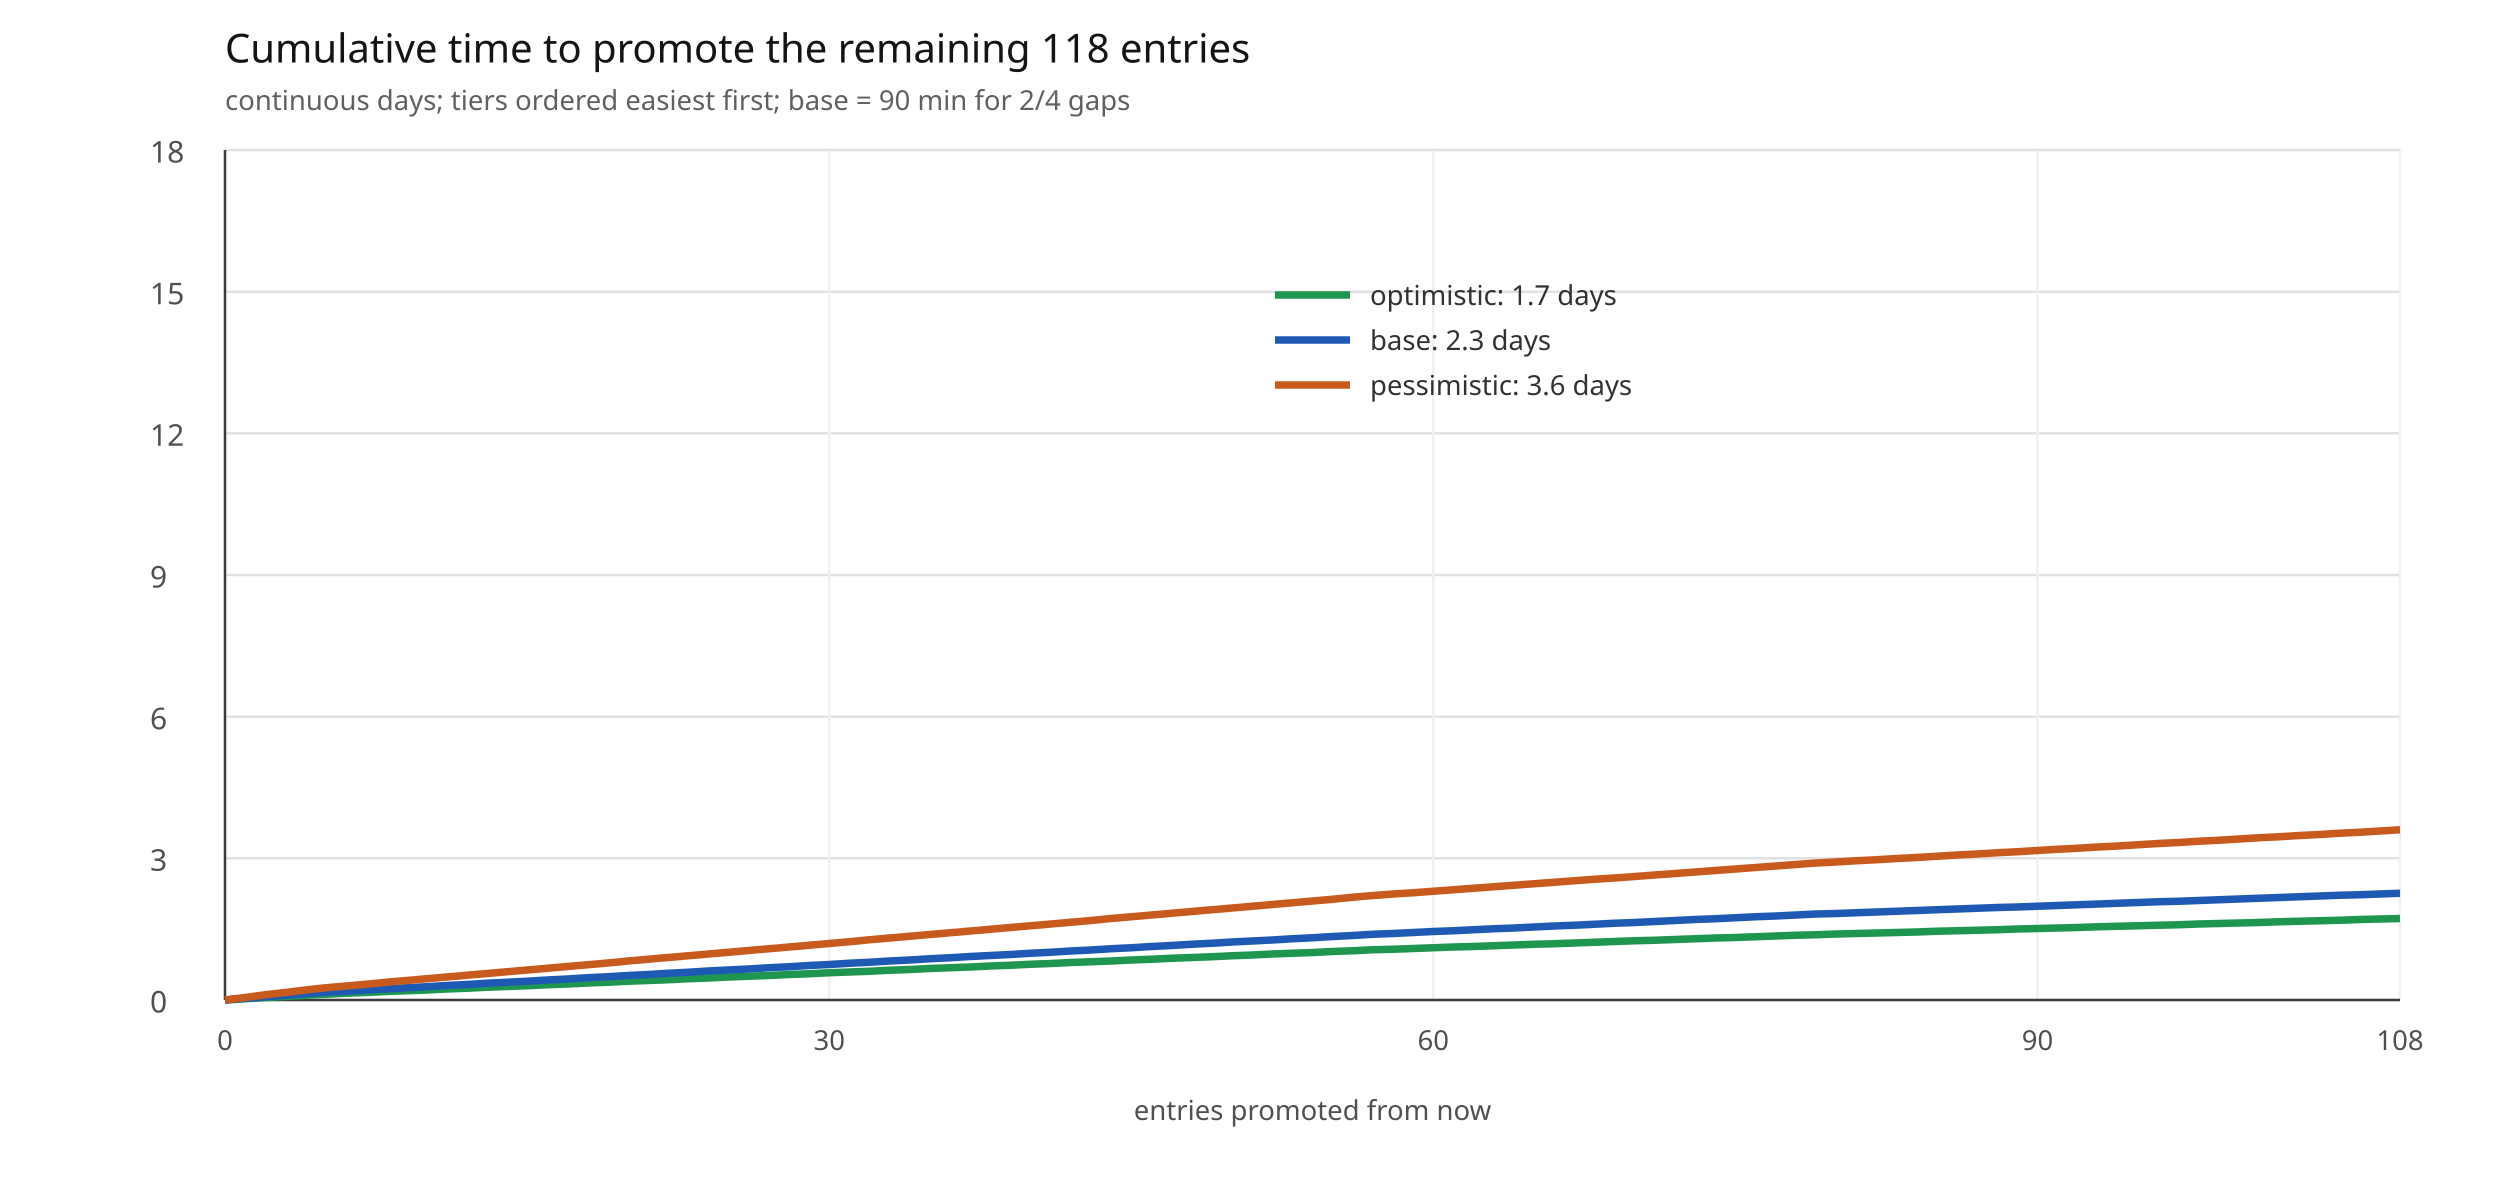
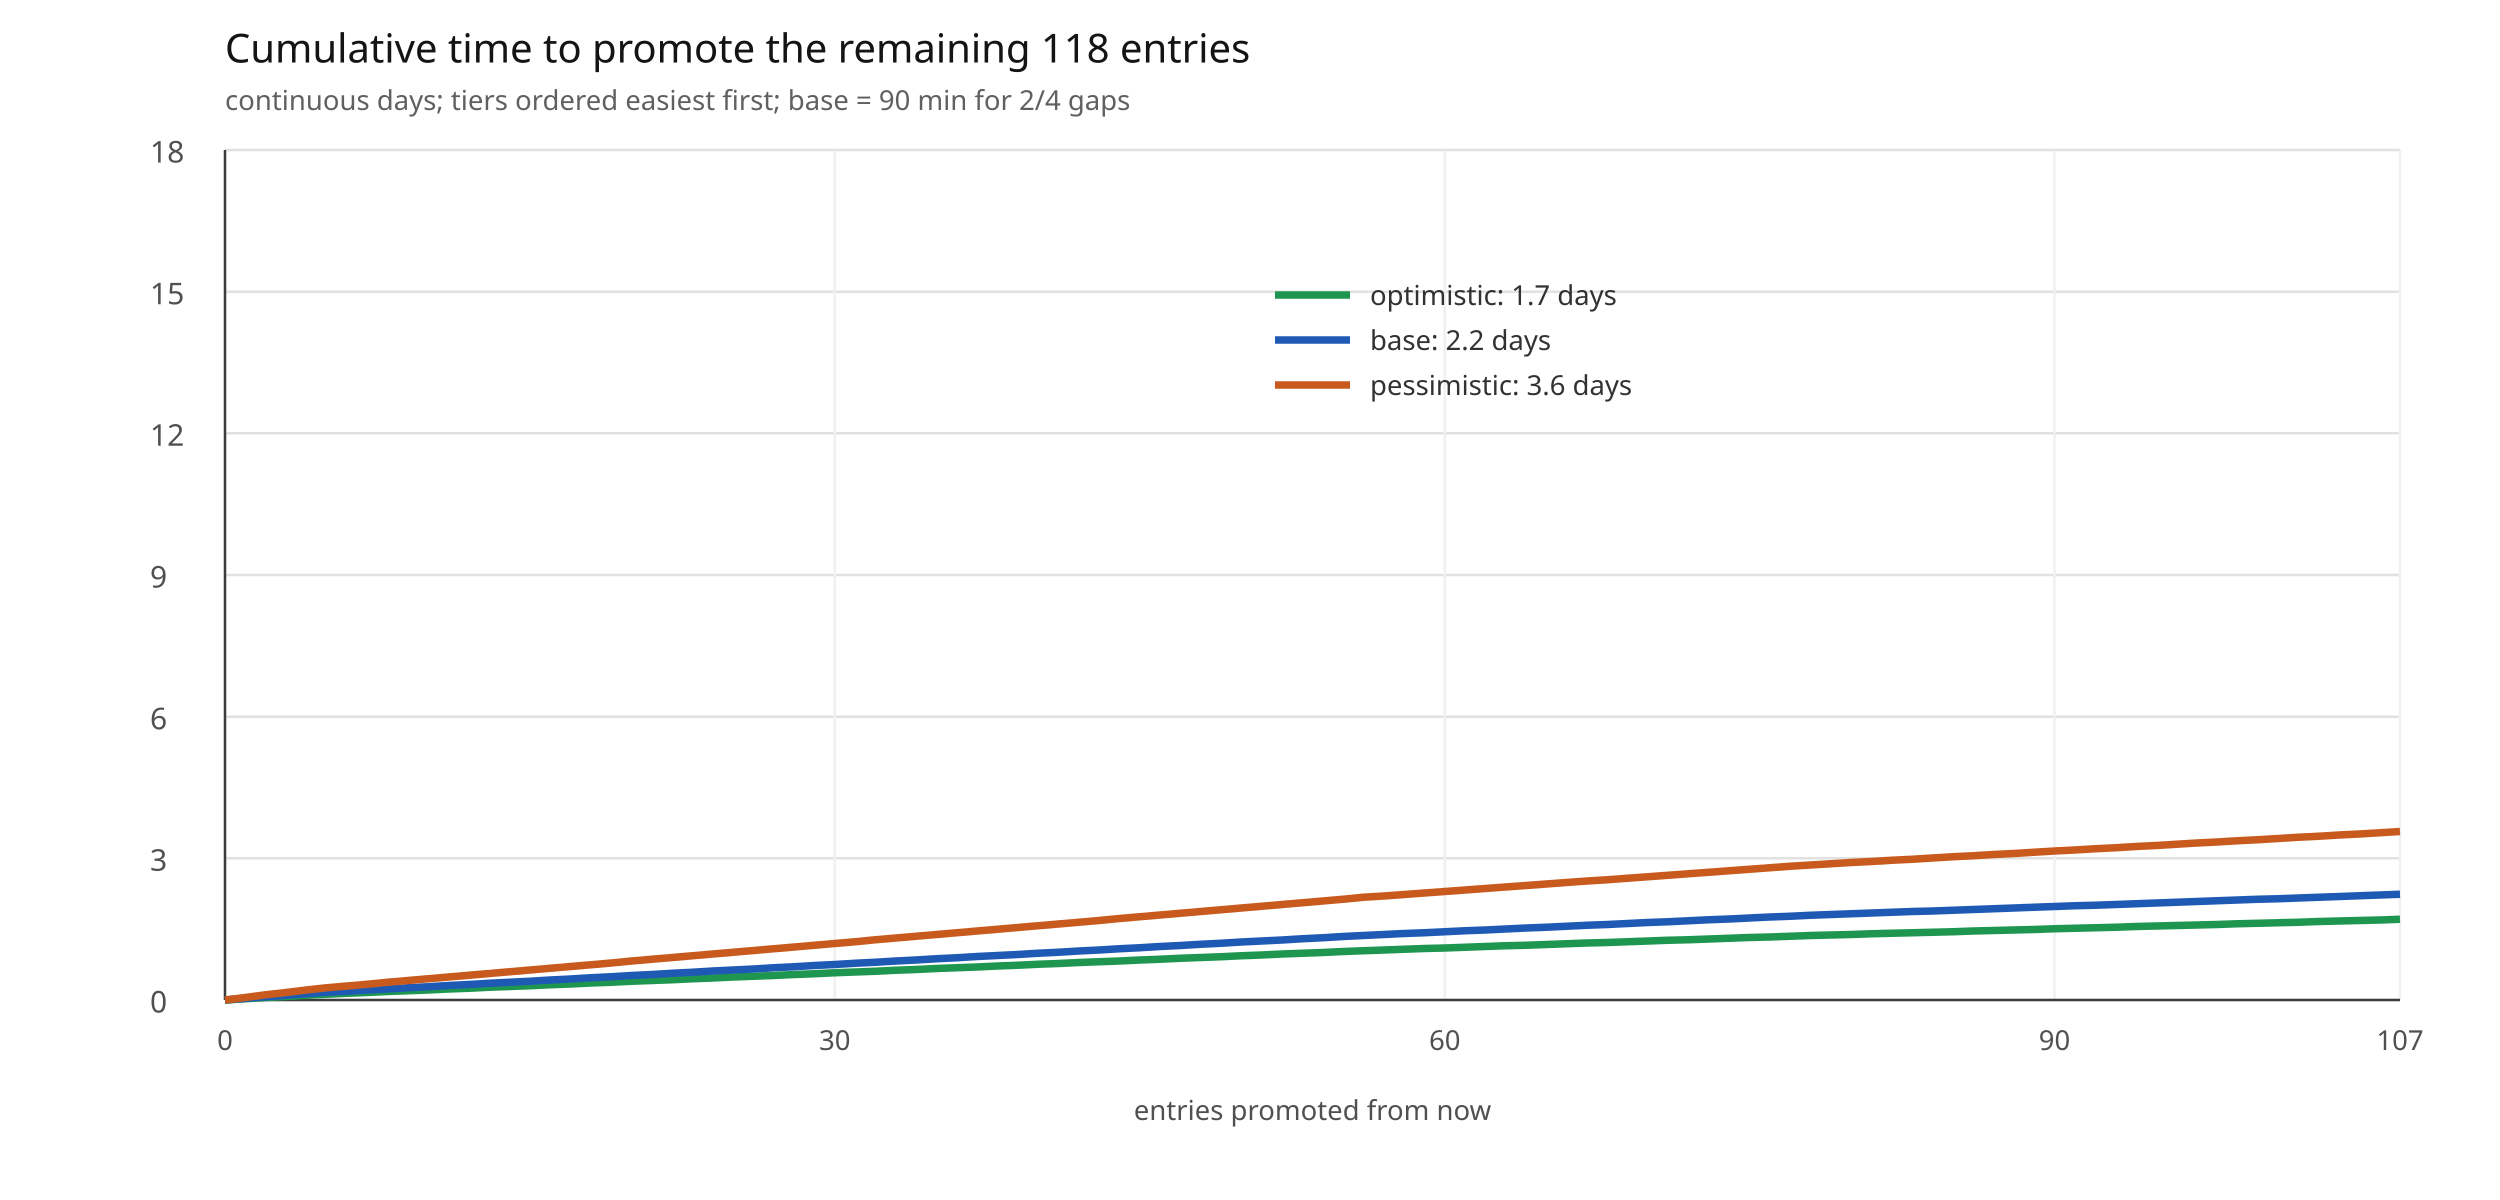
<svg xmlns="http://www.w3.org/2000/svg" width="1000" height="480">
  <rect width="100%" height="100%" fill="white" />
  <line x1="90" y1="400.0" x2="960" y2="400.0" stroke="#e1e1e1" />
  <text x="60" y="405.0" font-family="Verdana" font-size="12" fill="#505050">0</text>
  <line x1="90" y1="343.3" x2="960" y2="343.3" stroke="#e1e1e1" />
  <text x="60" y="348.3" font-family="Verdana" font-size="12" fill="#505050">3</text>
  <line x1="90" y1="286.7" x2="960" y2="286.7" stroke="#e1e1e1" />
  <text x="60" y="291.7" font-family="Verdana" font-size="12" fill="#505050">6</text>
  <line x1="90" y1="230.0" x2="960" y2="230.0" stroke="#e1e1e1" />
  <text x="60" y="235.0" font-family="Verdana" font-size="12" fill="#505050">9</text>
  <line x1="90" y1="173.3" x2="960" y2="173.3" stroke="#e1e1e1" />
  <text x="60" y="178.3" font-family="Verdana" font-size="12" fill="#505050">12</text>
  <line x1="90" y1="116.7" x2="960" y2="116.7" stroke="#e1e1e1" />
  <text x="60" y="121.7" font-family="Verdana" font-size="12" fill="#505050">15</text>
  <line x1="90" y1="60.0" x2="960" y2="60.0" stroke="#e1e1e1" />
  <text x="60" y="65.0" font-family="Verdana" font-size="12" fill="#505050">18</text>
  <line x1="90.0" y1="60" x2="90.0" y2="400" stroke="#f0f0f0" />
  <text x="90.0" y="420" text-anchor="middle" font-family="Verdana" font-size="11" fill="#505050">0</text>
-   <line x1="331.7" y1="60" x2="331.7" y2="400" stroke="#f0f0f0" />
-   <text x="331.7" y="420" text-anchor="middle" font-family="Verdana" font-size="11" fill="#505050">30</text>
-   <line x1="573.3" y1="60" x2="573.3" y2="400" stroke="#f0f0f0" />
-   <text x="573.3" y="420" text-anchor="middle" font-family="Verdana" font-size="11" fill="#505050">60</text>
-   <line x1="815.0" y1="60" x2="815.0" y2="400" stroke="#f0f0f0" />
-   <text x="815.0" y="420" text-anchor="middle" font-family="Verdana" font-size="11" fill="#505050">90</text>
+   <line x1="333.9" y1="60" x2="333.9" y2="400" stroke="#f0f0f0" />
+   <text x="333.9" y="420" text-anchor="middle" font-family="Verdana" font-size="11" fill="#505050">30</text>
+   <line x1="577.9" y1="60" x2="577.9" y2="400" stroke="#f0f0f0" />
+   <text x="577.9" y="420" text-anchor="middle" font-family="Verdana" font-size="11" fill="#505050">60</text>
+   <line x1="821.8" y1="60" x2="821.8" y2="400" stroke="#f0f0f0" />
+   <text x="821.8" y="420" text-anchor="middle" font-family="Verdana" font-size="11" fill="#505050">90</text>
  <line x1="960.0" y1="60" x2="960.0" y2="400" stroke="#f0f0f0" />
-   <text x="960.0" y="420" text-anchor="middle" font-family="Verdana" font-size="11" fill="#505050">108</text>
+   <text x="960.0" y="420" text-anchor="middle" font-family="Verdana" font-size="11" fill="#505050">107</text>
  <line x1="90" y1="60" x2="90" y2="400" stroke="#3c3c3c" />
  <line x1="90" y1="400" x2="960" y2="400" stroke="#3c3c3c" />
-   <polyline points="90.0,400.0 98.1,399.5 106.1,399.0 114.2,398.6 122.2,398.1 130.3,397.7 138.3,397.3 146.4,397.0 154.4,396.6 162.5,396.3 170.6,396.0 178.6,395.6 186.7,395.3 194.7,394.9 202.8,394.6 210.8,394.3 218.9,393.9 226.9,393.6 235.0,393.2 243.1,392.9 251.1,392.5 259.2,392.2 267.2,391.9 275.3,391.5 283.3,391.2 291.4,390.8 299.4,390.5 307.5,390.2 315.6,389.8 323.6,389.5 331.7,389.1 339.7,388.8 347.8,388.5 355.8,388.1 363.9,387.8 371.9,387.4 380.0,387.1 388.1,386.8 396.1,386.4 404.2,386.1 412.2,385.7 420.3,385.4 428.3,385.0 436.4,384.7 444.4,384.4 452.5,384.0 460.6,383.7 468.6,383.3 476.7,383.0 484.7,382.7 492.8,382.3 500.8,382.0 508.9,381.6 516.9,381.3 525.0,381.0 533.1,380.6 541.1,380.3 549.2,379.9 557.2,379.7 565.3,379.4 573.3,379.1 581.4,378.8 589.4,378.6 597.5,378.3 605.6,378.0 613.6,377.7 621.7,377.5 629.7,377.2 637.8,376.9 645.8,376.6 653.9,376.3 661.9,376.1 670.0,375.8 678.1,375.5 686.1,375.2 694.2,375.0 702.2,374.7 710.3,374.4 718.3,374.1 726.4,373.9 734.4,373.6 742.5,373.4 750.6,373.2 758.6,373.0 766.7,372.8 774.7,372.5 782.8,372.3 790.8,372.1 798.9,371.9 806.9,371.6 815.0,371.4 823.1,371.2 831.1,371.0 839.2,370.7 847.2,370.5 855.3,370.3 863.3,370.1 871.4,369.9 879.4,369.6 887.5,369.4 895.6,369.2 903.6,369.0 911.7,368.7 919.7,368.5 927.8,368.3 935.8,368.1 943.9,367.8 951.9,367.6 960.0,367.4" fill="none" stroke="#1e9650" stroke-width="3" />
+   <polyline points="90.0,400.0 98.1,399.5 106.3,399.0 114.4,398.6 122.5,398.1 130.7,397.7 138.8,397.3 146.9,397.0 155.0,396.6 163.2,396.3 171.3,396.0 179.4,395.6 187.6,395.3 195.7,394.9 203.8,394.6 212.0,394.3 220.1,393.9 228.2,393.6 236.4,393.2 244.5,392.9 252.6,392.5 260.7,392.2 268.9,391.9 277.0,391.5 285.1,391.2 293.3,390.8 301.4,390.5 309.5,390.2 317.7,389.8 325.8,389.5 333.9,389.1 342.1,388.8 350.2,388.5 358.3,388.1 366.4,387.8 374.6,387.4 382.7,387.1 390.8,386.8 399.0,386.4 407.1,386.1 415.2,385.7 423.4,385.4 431.5,385.0 439.6,384.7 447.8,384.4 455.9,384.0 464.0,383.7 472.1,383.3 480.3,383.0 488.4,382.7 496.5,382.3 504.7,382.0 512.8,381.6 520.9,381.3 529.1,381.0 537.2,380.6 545.3,380.3 553.5,380.0 561.6,379.7 569.7,379.4 577.9,379.2 586.0,378.9 594.1,378.6 602.2,378.3 610.4,378.1 618.5,377.8 626.6,377.5 634.8,377.2 642.9,377.0 651.0,376.7 659.2,376.4 667.3,376.1 675.4,375.9 683.6,375.6 691.7,375.3 699.8,375.0 707.9,374.8 716.1,374.5 724.2,374.2 732.3,374.0 740.5,373.8 748.6,373.5 756.7,373.3 764.9,373.1 773.0,372.9 781.1,372.7 789.3,372.4 797.4,372.2 805.5,372.0 813.6,371.8 821.8,371.5 829.9,371.3 838.0,371.1 846.2,370.9 854.3,370.6 862.4,370.4 870.6,370.2 878.7,370.0 886.8,369.8 895.0,369.5 903.1,369.3 911.2,369.1 919.3,368.9 927.5,368.6 935.6,368.4 943.7,368.2 951.9,368.0 960.0,367.7" fill="none" stroke="#1e9650" stroke-width="3" />
  <line x1="510" y1="118" x2="540" y2="118" stroke="#1e9650" stroke-width="3" />
  <text x="548" y="122" font-family="Verdana" font-size="11" fill="#323232">optimistic: 1.7 days</text>
-   <polyline points="90.0,400.0 98.1,399.3 106.1,398.7 114.2,398.1 122.2,397.5 130.3,396.9 138.3,396.5 146.4,396.0 154.4,395.6 162.5,395.1 170.6,394.7 178.6,394.2 186.7,393.8 194.7,393.3 202.8,392.9 210.8,392.5 218.9,392.0 226.9,391.6 235.0,391.1 243.1,390.7 251.1,390.2 259.2,389.8 267.2,389.3 275.3,388.9 283.3,388.4 291.4,388.0 299.4,387.6 307.5,387.1 315.6,386.7 323.6,386.2 331.7,385.8 339.7,385.3 347.8,384.9 355.8,384.4 363.9,384.0 371.9,383.5 380.0,383.1 388.1,382.6 396.1,382.2 404.2,381.8 412.2,381.3 420.3,380.9 428.3,380.4 436.4,380.0 444.4,379.5 452.5,379.1 460.6,378.6 468.6,378.2 476.7,377.7 484.7,377.3 492.8,376.8 500.8,376.4 508.9,376.0 516.9,375.5 525.0,375.1 533.1,374.6 541.1,374.2 549.2,373.7 557.2,373.4 565.3,373.0 573.3,372.6 581.4,372.3 589.4,371.9 597.5,371.5 605.6,371.2 613.6,370.8 621.7,370.4 629.7,370.1 637.8,369.7 645.8,369.3 653.9,369.0 661.9,368.6 670.0,368.2 678.1,367.8 686.1,367.5 694.2,367.1 702.2,366.7 710.3,366.4 718.3,366.0 726.4,365.6 734.4,365.4 742.5,365.1 750.6,364.8 758.6,364.5 766.7,364.2 774.7,363.9 782.8,363.6 790.8,363.3 798.9,363.0 806.9,362.8 815.0,362.5 823.1,362.2 831.1,361.9 839.2,361.6 847.2,361.3 855.3,361.0 863.3,360.7 871.4,360.5 879.4,360.2 887.5,359.9 895.6,359.6 903.6,359.3 911.7,359.0 919.7,358.7 927.8,358.4 935.8,358.1 943.9,357.9 951.9,357.6 960.0,357.3" fill="none" stroke="#1e5ab4" stroke-width="3" />
+   <polyline points="90.0,400.0 98.1,399.3 106.3,398.7 114.4,398.1 122.5,397.5 130.7,396.9 138.8,396.5 146.9,396.0 155.0,395.6 163.2,395.1 171.3,394.7 179.4,394.2 187.6,393.8 195.7,393.3 203.8,392.9 212.0,392.5 220.1,392.0 228.2,391.6 236.4,391.1 244.5,390.7 252.6,390.2 260.7,389.8 268.9,389.3 277.0,388.9 285.1,388.4 293.3,388.0 301.4,387.6 309.5,387.1 317.7,386.7 325.8,386.2 333.9,385.8 342.1,385.3 350.2,384.9 358.3,384.4 366.4,384.0 374.6,383.5 382.7,383.1 390.8,382.6 399.0,382.2 407.1,381.8 415.2,381.3 423.4,380.9 431.5,380.4 439.6,380.0 447.8,379.5 455.9,379.1 464.0,378.6 472.1,378.2 480.3,377.7 488.4,377.3 496.5,376.8 504.7,376.4 512.8,376.0 520.9,375.5 529.1,375.1 537.2,374.6 545.3,374.2 553.5,373.8 561.6,373.4 569.7,373.1 577.9,372.7 586.0,372.3 594.1,372.0 602.2,371.6 610.4,371.2 618.5,370.9 626.6,370.5 634.8,370.1 642.9,369.8 651.0,369.4 659.2,369.0 667.3,368.7 675.4,368.3 683.6,367.9 691.7,367.6 699.8,367.2 707.9,366.8 716.1,366.5 724.2,366.1 732.3,365.8 740.5,365.5 748.6,365.2 756.7,364.9 764.9,364.6 773.0,364.4 781.1,364.1 789.3,363.8 797.4,363.5 805.5,363.2 813.6,362.9 821.8,362.6 829.9,362.3 838.0,362.1 846.2,361.8 854.3,361.5 862.4,361.2 870.6,360.9 878.7,360.6 886.8,360.3 895.0,360.0 903.1,359.7 911.2,359.5 919.3,359.2 927.5,358.9 935.6,358.6 943.7,358.3 951.9,358.0 960.0,357.7" fill="none" stroke="#1e5ab4" stroke-width="3" />
  <line x1="510" y1="136" x2="540" y2="136" stroke="#1e5ab4" stroke-width="3" />
-   <text x="548" y="140" font-family="Verdana" font-size="11" fill="#323232">base: 2.3 days</text>
-   <polyline points="90.0,400.0 98.1,399.0 106.1,397.9 114.2,397.0 122.2,396.0 130.3,395.1 138.3,394.4 146.4,393.7 154.4,392.9 162.5,392.2 170.6,391.5 178.6,390.8 186.7,390.1 194.7,389.4 202.8,388.7 210.8,388.0 218.9,387.3 226.9,386.6 235.0,385.9 243.1,385.2 251.1,384.4 259.2,383.7 267.2,383.0 275.3,382.3 283.3,381.6 291.4,380.9 299.4,380.2 307.5,379.5 315.6,378.8 323.6,378.1 331.7,377.4 339.7,376.7 347.8,375.9 355.8,375.2 363.9,374.5 371.9,373.8 380.0,373.1 388.1,372.4 396.1,371.7 404.2,371.0 412.2,370.3 420.3,369.6 428.3,368.9 436.4,368.2 444.4,367.4 452.5,366.7 460.6,366.0 468.6,365.3 476.7,364.6 484.7,363.9 492.8,363.2 500.8,362.5 508.9,361.8 516.9,361.1 525.0,360.4 533.1,359.7 541.1,358.9 549.2,358.2 557.2,357.6 565.3,357.1 573.3,356.5 581.4,355.9 589.4,355.3 597.5,354.7 605.6,354.1 613.6,353.5 621.7,352.9 629.7,352.3 637.8,351.7 645.8,351.2 653.9,350.6 661.9,350.0 670.0,349.4 678.1,348.8 686.1,348.2 694.2,347.6 702.2,347.0 710.3,346.4 718.3,345.8 726.4,345.2 734.4,344.8 742.5,344.3 750.6,343.9 758.6,343.4 766.7,343.0 774.7,342.5 782.8,342.0 790.8,341.6 798.9,341.1 806.9,340.7 815.0,340.2 823.1,339.7 831.1,339.3 839.2,338.8 847.2,338.4 855.3,337.9 863.3,337.4 871.4,337.0 879.4,336.5 887.5,336.1 895.6,335.6 903.6,335.1 911.7,334.7 919.7,334.2 927.8,333.8 935.8,333.3 943.9,332.9 951.9,332.4 960.0,331.9" fill="none" stroke="#c85a1e" stroke-width="3" />
+   <text x="548" y="140" font-family="Verdana" font-size="11" fill="#323232">base: 2.2 days</text>
+   <polyline points="90.0,400.0 98.1,399.0 106.3,397.9 114.4,397.0 122.5,396.0 130.7,395.1 138.8,394.4 146.9,393.7 155.0,392.9 163.2,392.2 171.3,391.5 179.4,390.8 187.6,390.1 195.7,389.4 203.8,388.7 212.0,388.0 220.1,387.3 228.2,386.6 236.4,385.9 244.5,385.2 252.6,384.4 260.7,383.7 268.9,383.0 277.0,382.3 285.1,381.6 293.3,380.9 301.4,380.2 309.5,379.5 317.7,378.8 325.8,378.1 333.9,377.4 342.1,376.7 350.2,375.9 358.3,375.2 366.4,374.5 374.6,373.8 382.7,373.1 390.8,372.4 399.0,371.7 407.1,371.0 415.2,370.3 423.4,369.6 431.5,368.9 439.6,368.2 447.8,367.4 455.9,366.7 464.0,366.0 472.1,365.3 480.3,364.6 488.4,363.9 496.5,363.2 504.7,362.5 512.8,361.8 520.9,361.1 529.1,360.4 537.2,359.7 545.3,358.9 553.5,358.4 561.6,357.8 569.7,357.2 577.9,356.6 586.0,356.0 594.1,355.4 602.2,354.8 610.4,354.2 618.5,353.6 626.6,353.0 634.8,352.4 642.9,351.9 651.0,351.3 659.2,350.7 667.3,350.1 675.4,349.5 683.6,348.9 691.7,348.3 699.8,347.7 707.9,347.1 716.1,346.5 724.2,346.0 732.3,345.5 740.5,345.0 748.6,344.6 756.7,344.1 764.9,343.7 773.0,343.2 781.1,342.7 789.3,342.3 797.4,341.8 805.5,341.4 813.6,340.9 821.8,340.4 829.9,340.0 838.0,339.5 846.2,339.1 854.3,338.6 862.4,338.2 870.6,337.7 878.7,337.2 886.8,336.8 895.0,336.3 903.1,335.9 911.2,335.4 919.3,334.9 927.5,334.5 935.6,334.0 943.7,333.6 951.9,333.1 960.0,332.6" fill="none" stroke="#c85a1e" stroke-width="3" />
  <line x1="510" y1="154" x2="540" y2="154" stroke="#c85a1e" stroke-width="3" />
  <text x="548" y="158" font-family="Verdana" font-size="11" fill="#323232">pessimistic: 3.6 days</text>
  <text x="90" y="25" font-family="Verdana" font-size="16" fill="#141414">Cumulative time to promote the remaining 118 entries</text>
  <text x="90" y="44" font-family="Verdana" font-size="11" fill="#606060">continuous days; tiers ordered easiest first; base = 90 min for 2/4 gaps</text>
  <text x="525.0" y="448" text-anchor="middle" font-family="Verdana" font-size="11" fill="#505050">entries promoted from now</text>
</svg>
